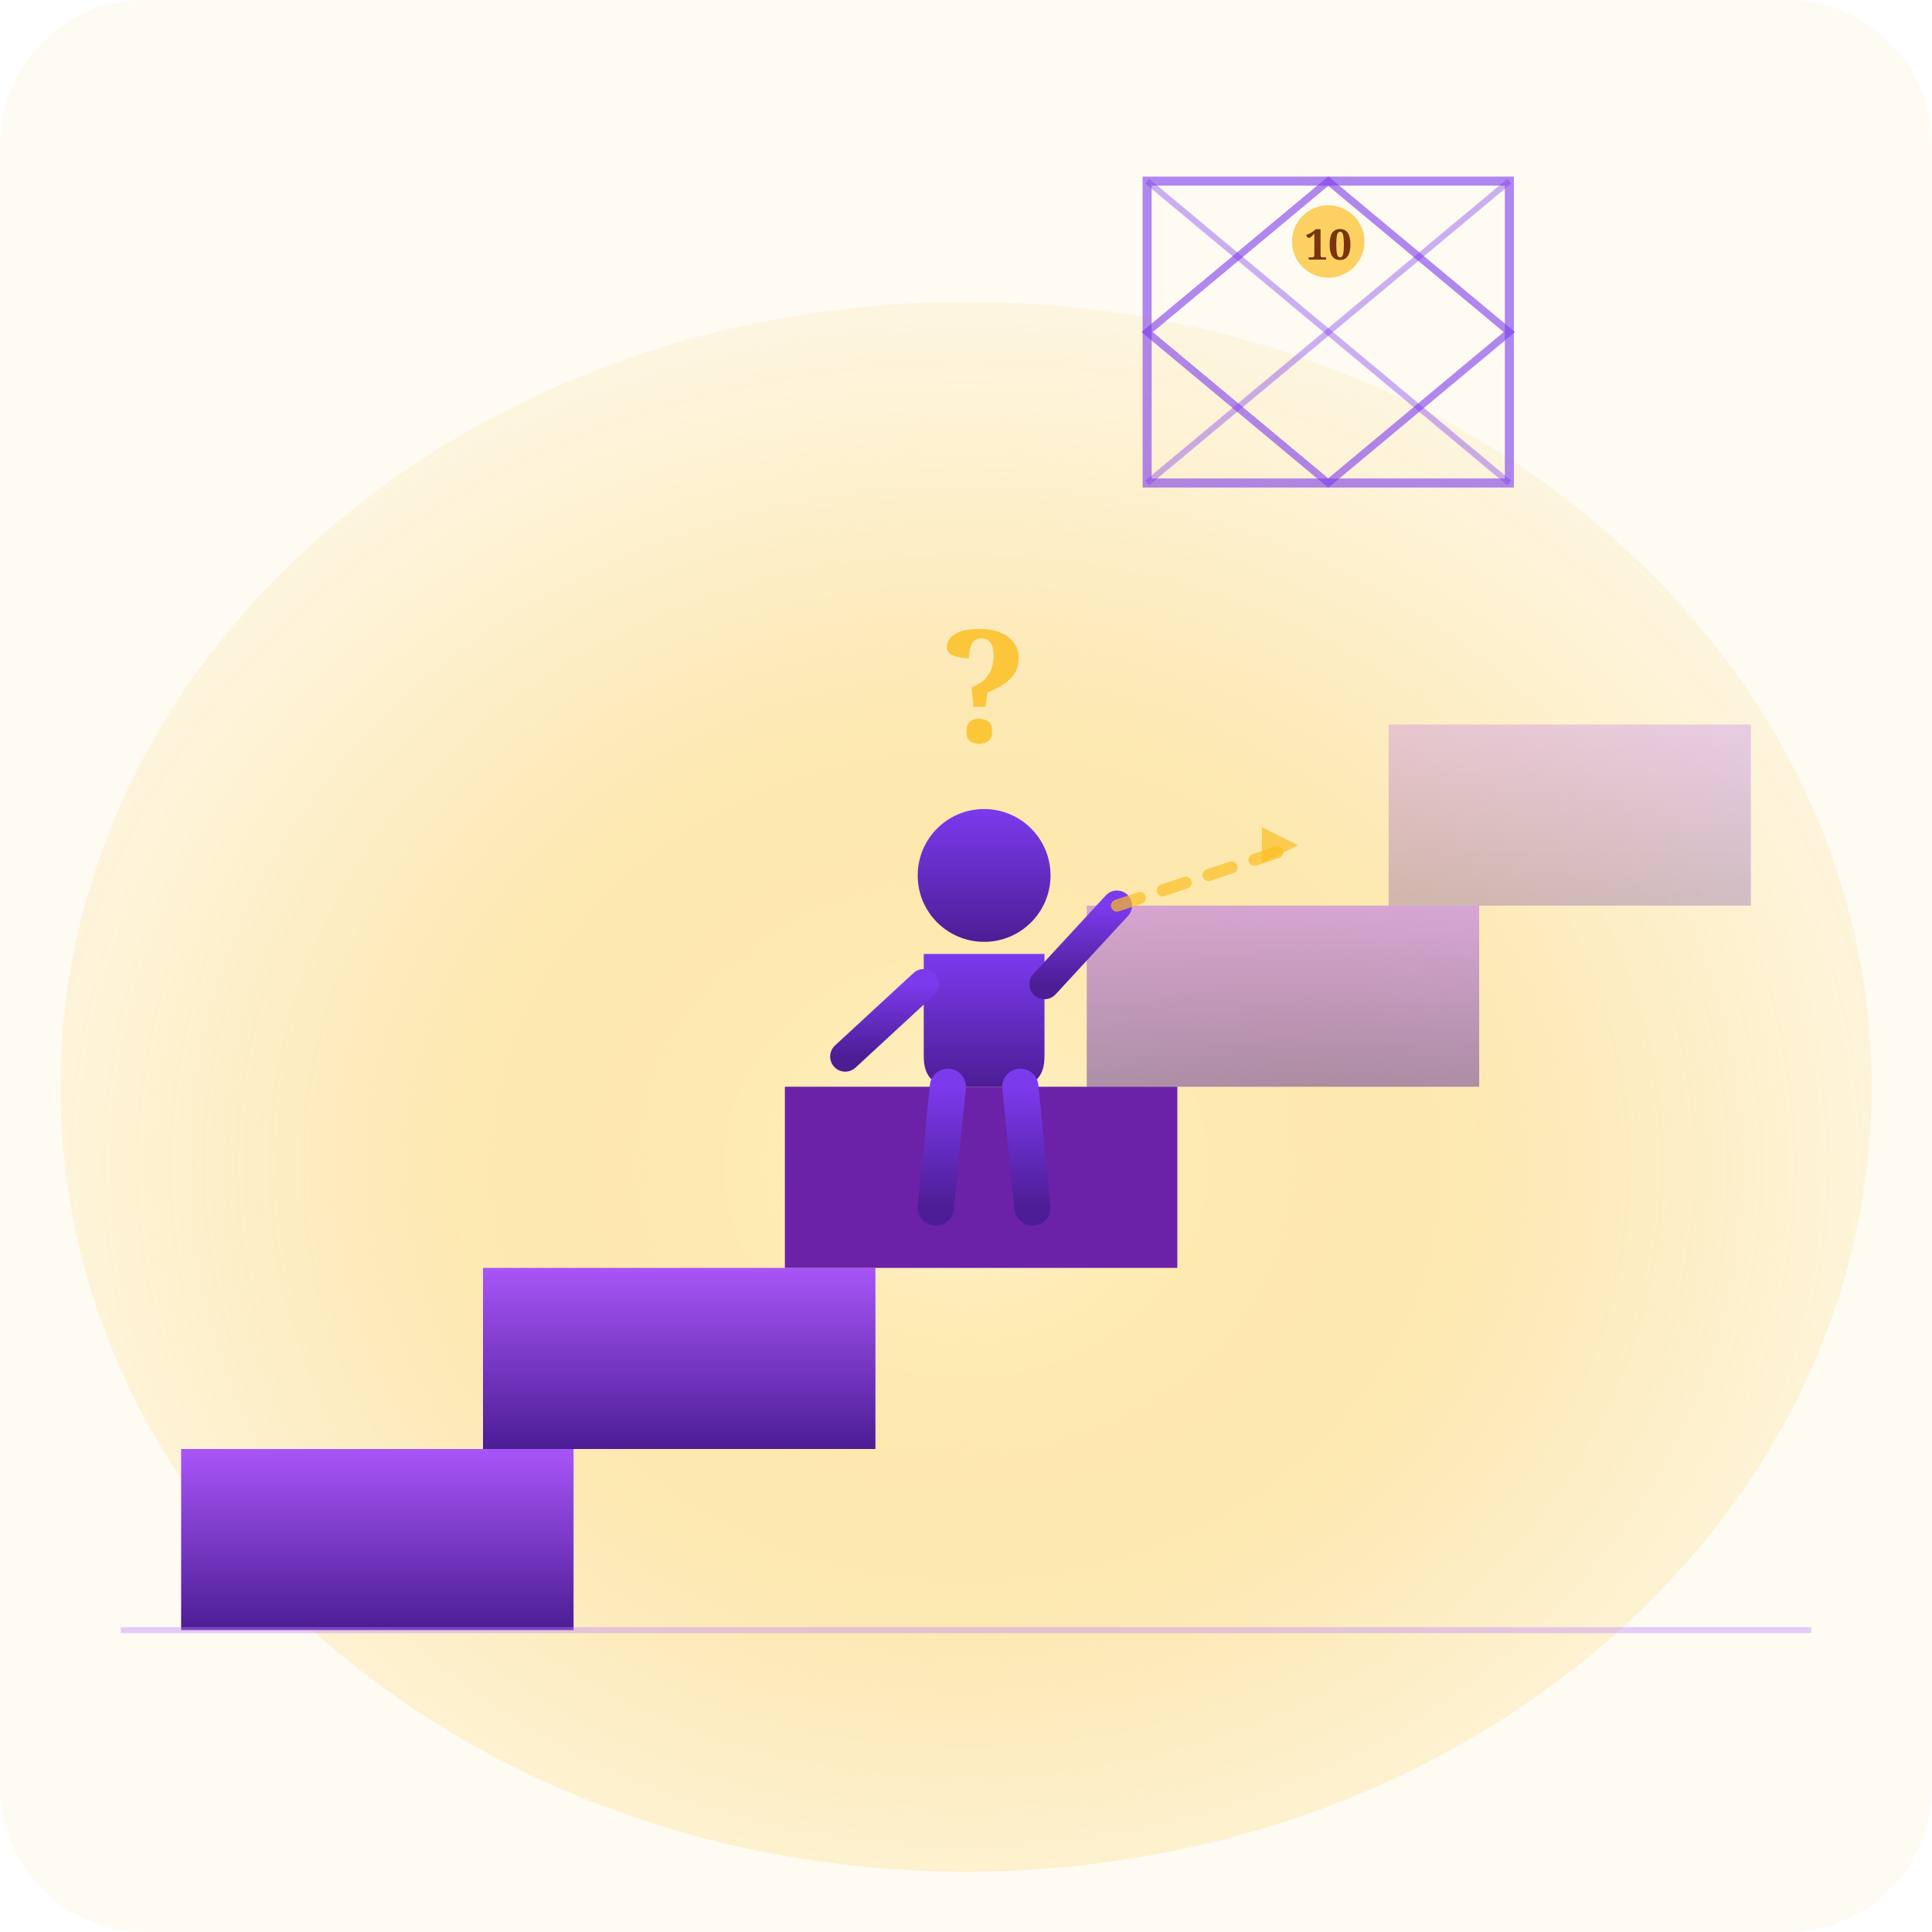
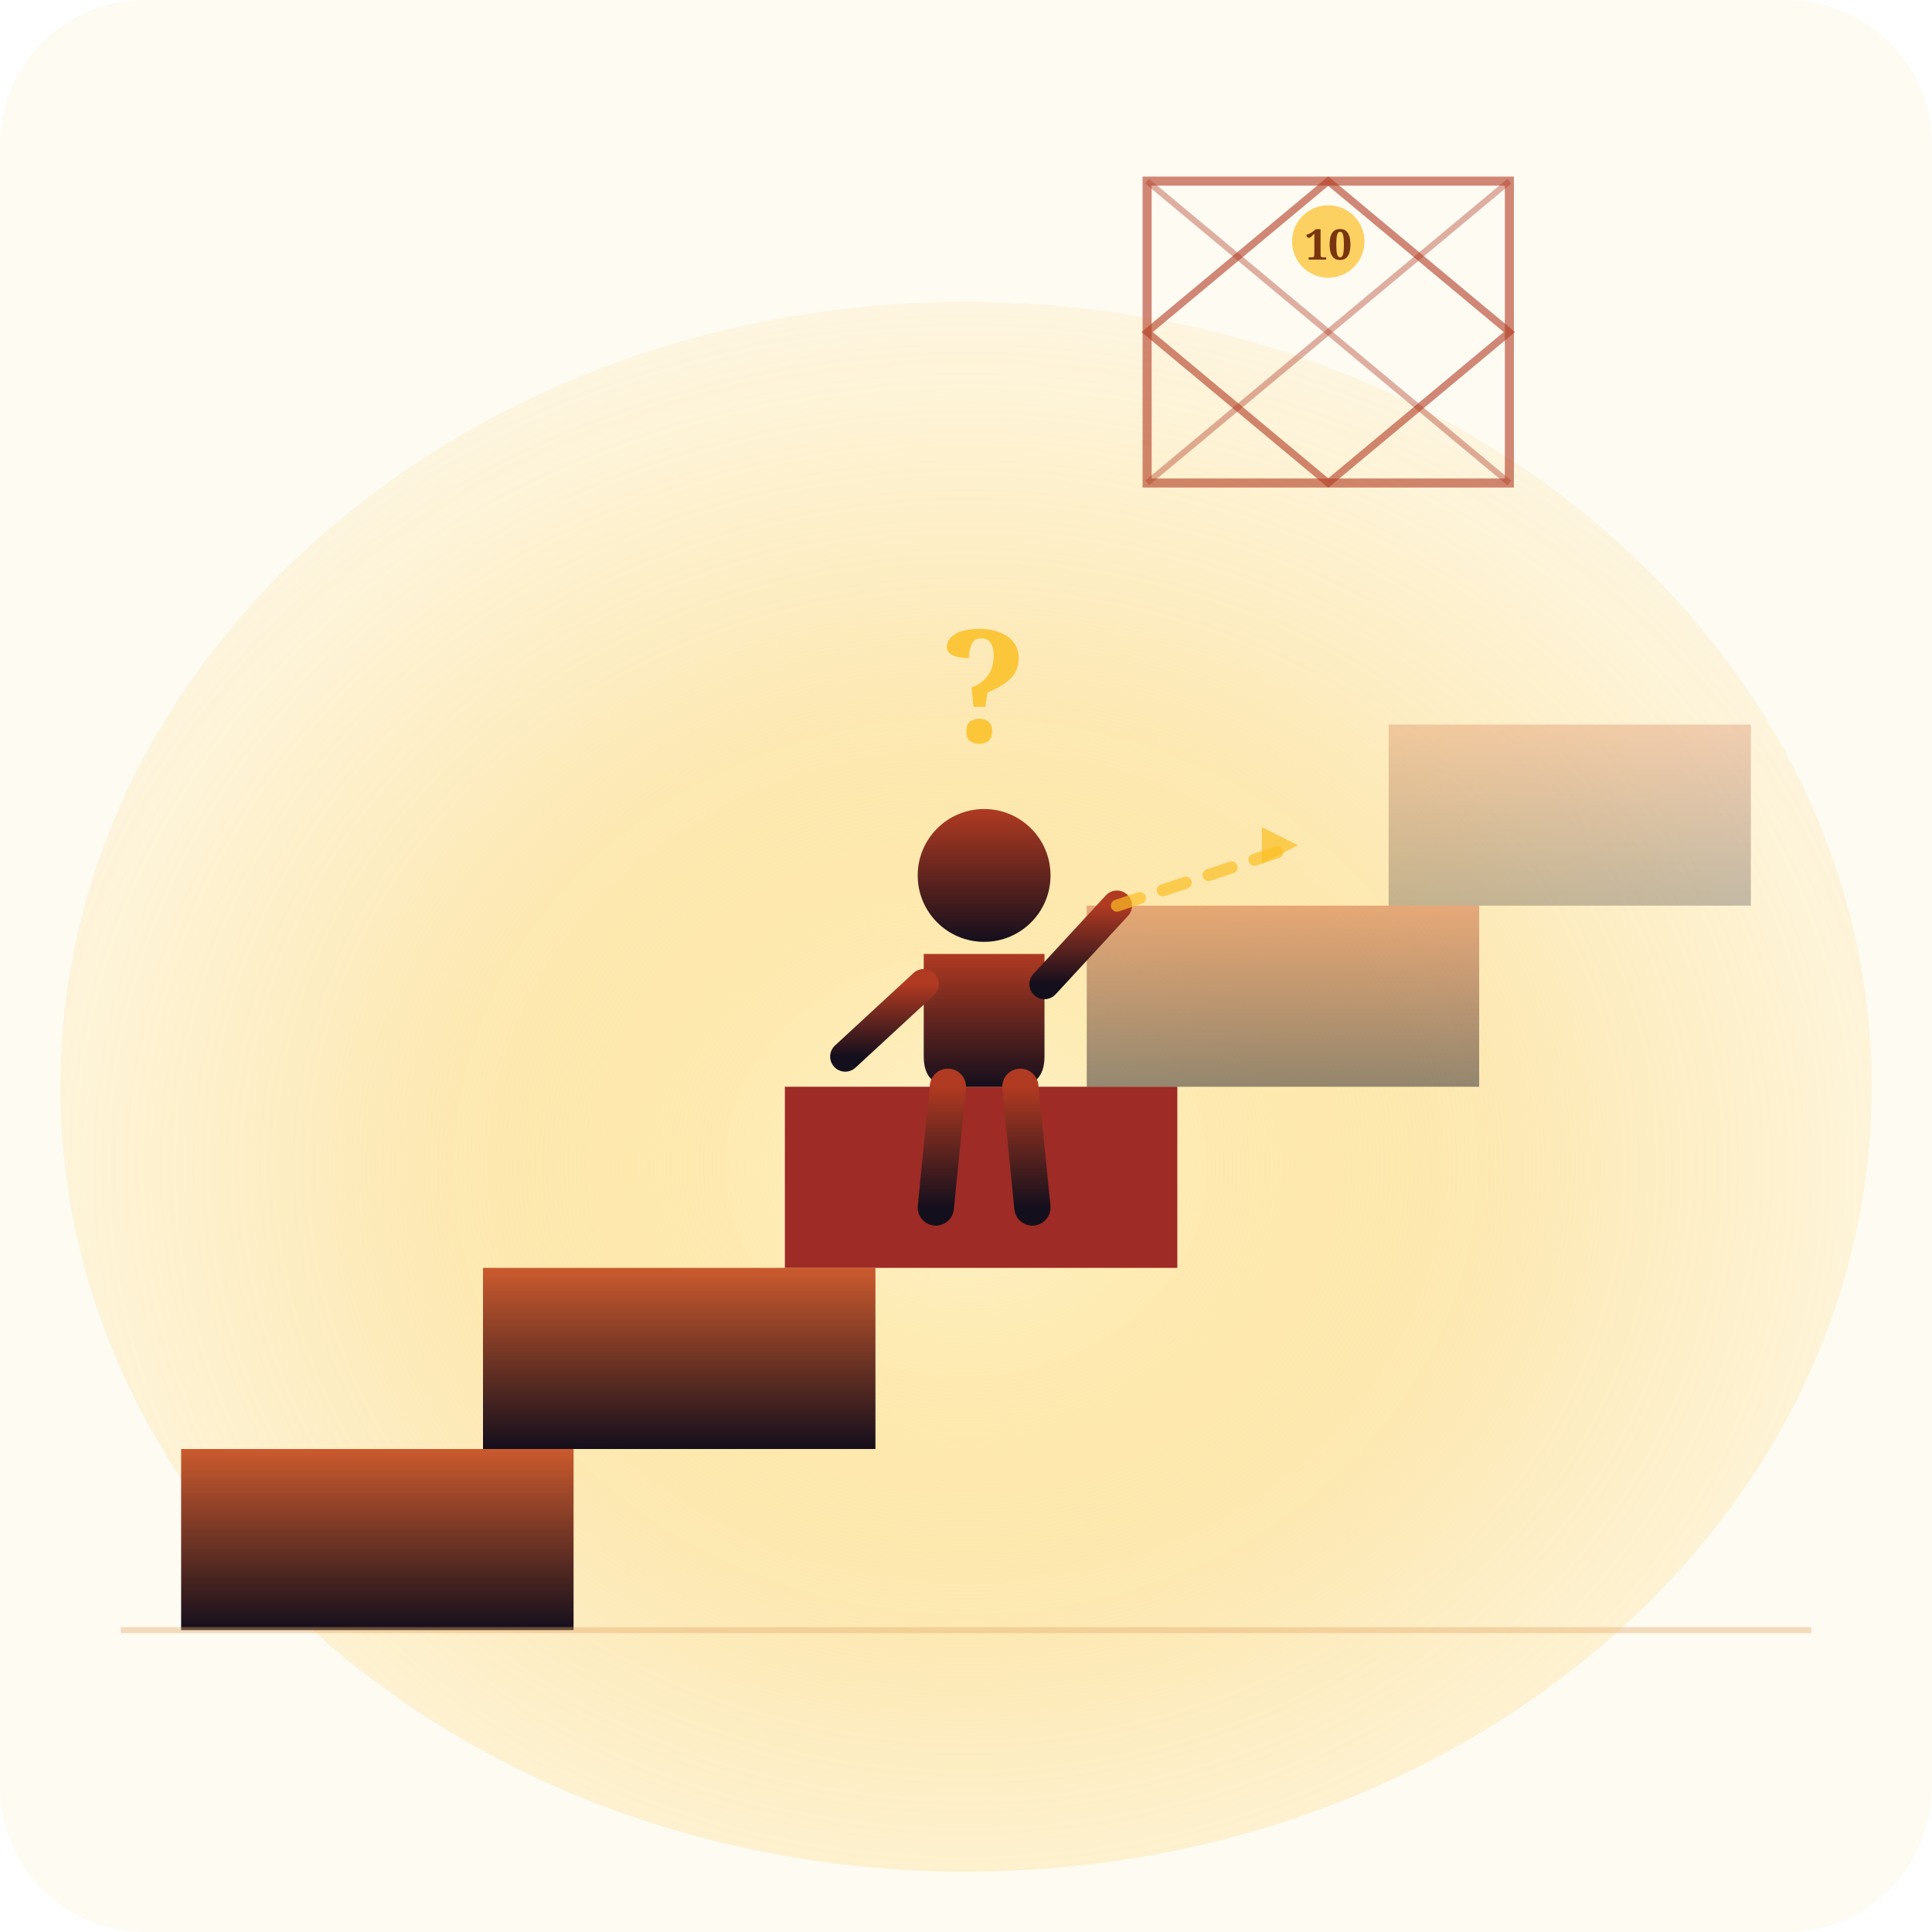
<svg xmlns="http://www.w3.org/2000/svg" viewBox="0 0 320 320" role="img" aria-label="Career not progressing — pausing mid-climb, looking at chart">
  <defs>
    <radialGradient id="cn_aura" cx="0.5" cy="0.55" r="0.65">
      <stop offset="0%" stop-color="#fef3c7" stop-opacity="0.85" />
      <stop offset="55%" stop-color="#fbbf24" stop-opacity="0.25" />
      <stop offset="100%" stop-color="#fbbf24" stop-opacity="0" />
    </radialGradient>
    <linearGradient id="cn_stairs" x1="0" y1="0" x2="0" y2="1">
-       <stop offset="0%" stop-color="#a855f7" />
-       <stop offset="100%" stop-color="#4c1d95" />
+       <stop offset="0%" stop-color="#CB5A2E" />
+       <stop offset="100%" stop-color="#140F1C" />
    </linearGradient>
    <linearGradient id="cn_person" x1="0" y1="0" x2="0" y2="1">
-       <stop offset="0%" stop-color="#7c3aed" />
-       <stop offset="100%" stop-color="#4c1d95" />
+       <stop offset="0%" stop-color="#B03A22" />
+       <stop offset="100%" stop-color="#140F1C" />
    </linearGradient>
  </defs>
  <rect x="0" y="0" width="320" height="320" fill="#fefbf3" rx="24" />
  <ellipse cx="160" cy="180" rx="150" ry="130" fill="url(#cn_aura)" />
  <g transform="translate(220, 55)">
-     <rect x="-30" y="-25" width="60" height="50" fill="none" stroke="#7c3aed" stroke-width="1.5" opacity="0.6" />
-     <polygon points="0,-25 30,0 0,25 -30,0" fill="none" stroke="#7c3aed" stroke-width="1.2" opacity="0.6" />
-     <line x1="-30" y1="-25" x2="30" y2="25" stroke="#7c3aed" stroke-width="1" opacity="0.4" />
-     <line x1="30" y1="-25" x2="-30" y2="25" stroke="#7c3aed" stroke-width="1" opacity="0.4" />
+     <rect x="-30" y="-25" width="60" height="50" fill="none" stroke="#B03A22" stroke-width="1.5" opacity="0.6" />
+     <polygon points="0,-25 30,0 0,25 -30,0" fill="none" stroke="#B03A22" stroke-width="1.2" opacity="0.6" />
+     <line x1="-30" y1="-25" x2="30" y2="25" stroke="#B03A22" stroke-width="1" opacity="0.4" />
+     <line x1="30" y1="-25" x2="-30" y2="25" stroke="#B03A22" stroke-width="1" opacity="0.4" />
    <circle cx="0" cy="-15" r="6" fill="#fbbf24" opacity="0.7" />
    <text x="0" y="-12" text-anchor="middle" font-family="serif" font-size="7" fill="#78350f" font-weight="700">10</text>
  </g>
  <g fill="url(#cn_stairs)">
    <rect x="30" y="240" width="65" height="30" />
    <rect x="80" y="210" width="65" height="30" />
-     <rect x="130" y="180" width="65" height="30" fill="#6b21a8" />
+     <rect x="130" y="180" width="65" height="30" fill="#9E2B25" />
    <rect x="180" y="150" width="65" height="30" opacity="0.45" />
    <rect x="230" y="120" width="60" height="30" opacity="0.25" />
  </g>
  <g fill="url(#cn_person)">
    <circle cx="163" cy="145" r="11" />
    <path d="M 153 158 L 153 175 Q 153 180, 158 180 L 168 180 Q 173 180, 173 175 L 173 158 Z" />
    <line x1="157" y1="180" x2="155" y2="200" stroke="url(#cn_person)" stroke-width="6" stroke-linecap="round" />
    <line x1="169" y1="180" x2="171" y2="200" stroke="url(#cn_person)" stroke-width="6" stroke-linecap="round" />
    <line x1="153" y1="163" x2="140" y2="175" stroke="url(#cn_person)" stroke-width="5" stroke-linecap="round" />
    <line x1="173" y1="163" x2="185" y2="150" stroke="url(#cn_person)" stroke-width="5" stroke-linecap="round" />
  </g>
  <path d="M 185 150 Q 200 145, 215 140" stroke="#fbbf24" stroke-width="2" fill="none" stroke-linecap="round" stroke-dasharray="4,4" opacity="0.7" />
  <polygon points="215,140 209,137 209,143" fill="#fbbf24" opacity="0.7" />
  <text x="163" y="123" text-anchor="middle" font-family="Crimson Pro, serif" font-size="26" fill="#fbbf24" font-weight="700" opacity="0.85">?</text>
-   <line x1="20" y1="270" x2="300" y2="270" stroke="#c084fc" stroke-width="1" opacity="0.4" />
+   <line x1="20" y1="270" x2="300" y2="270" stroke="#E4A96A" stroke-width="1" opacity="0.4" />
</svg>
